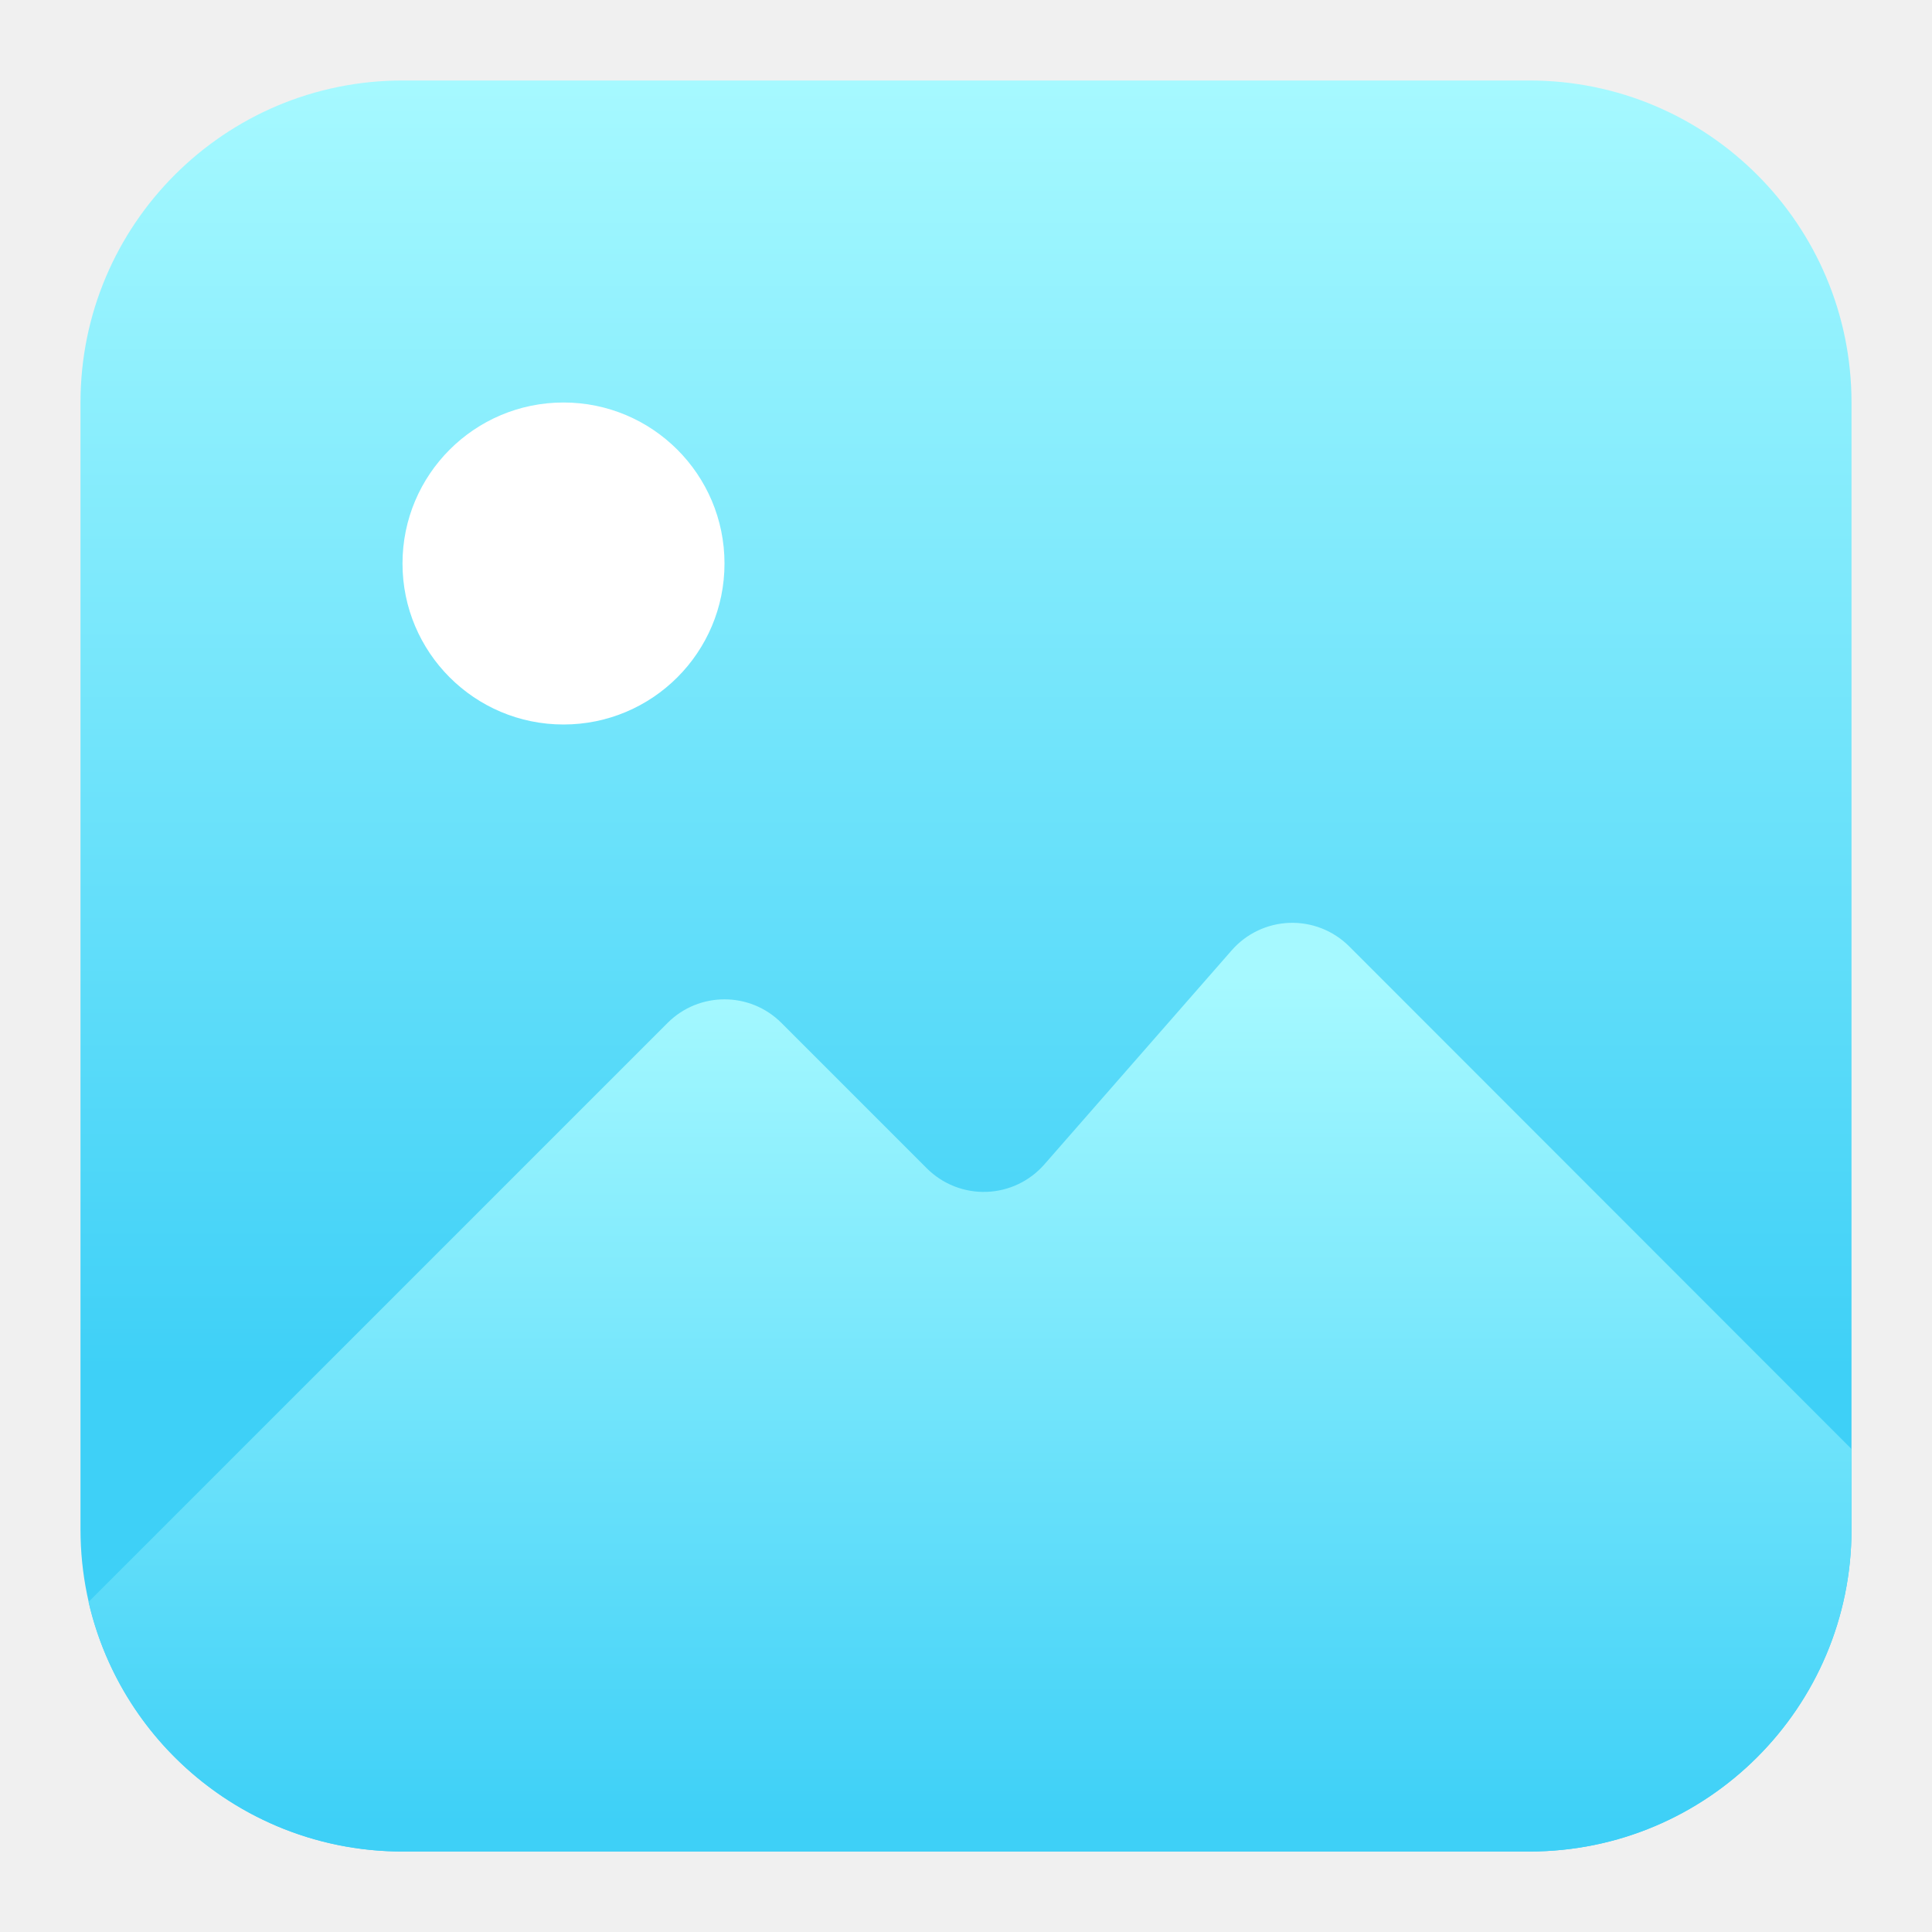
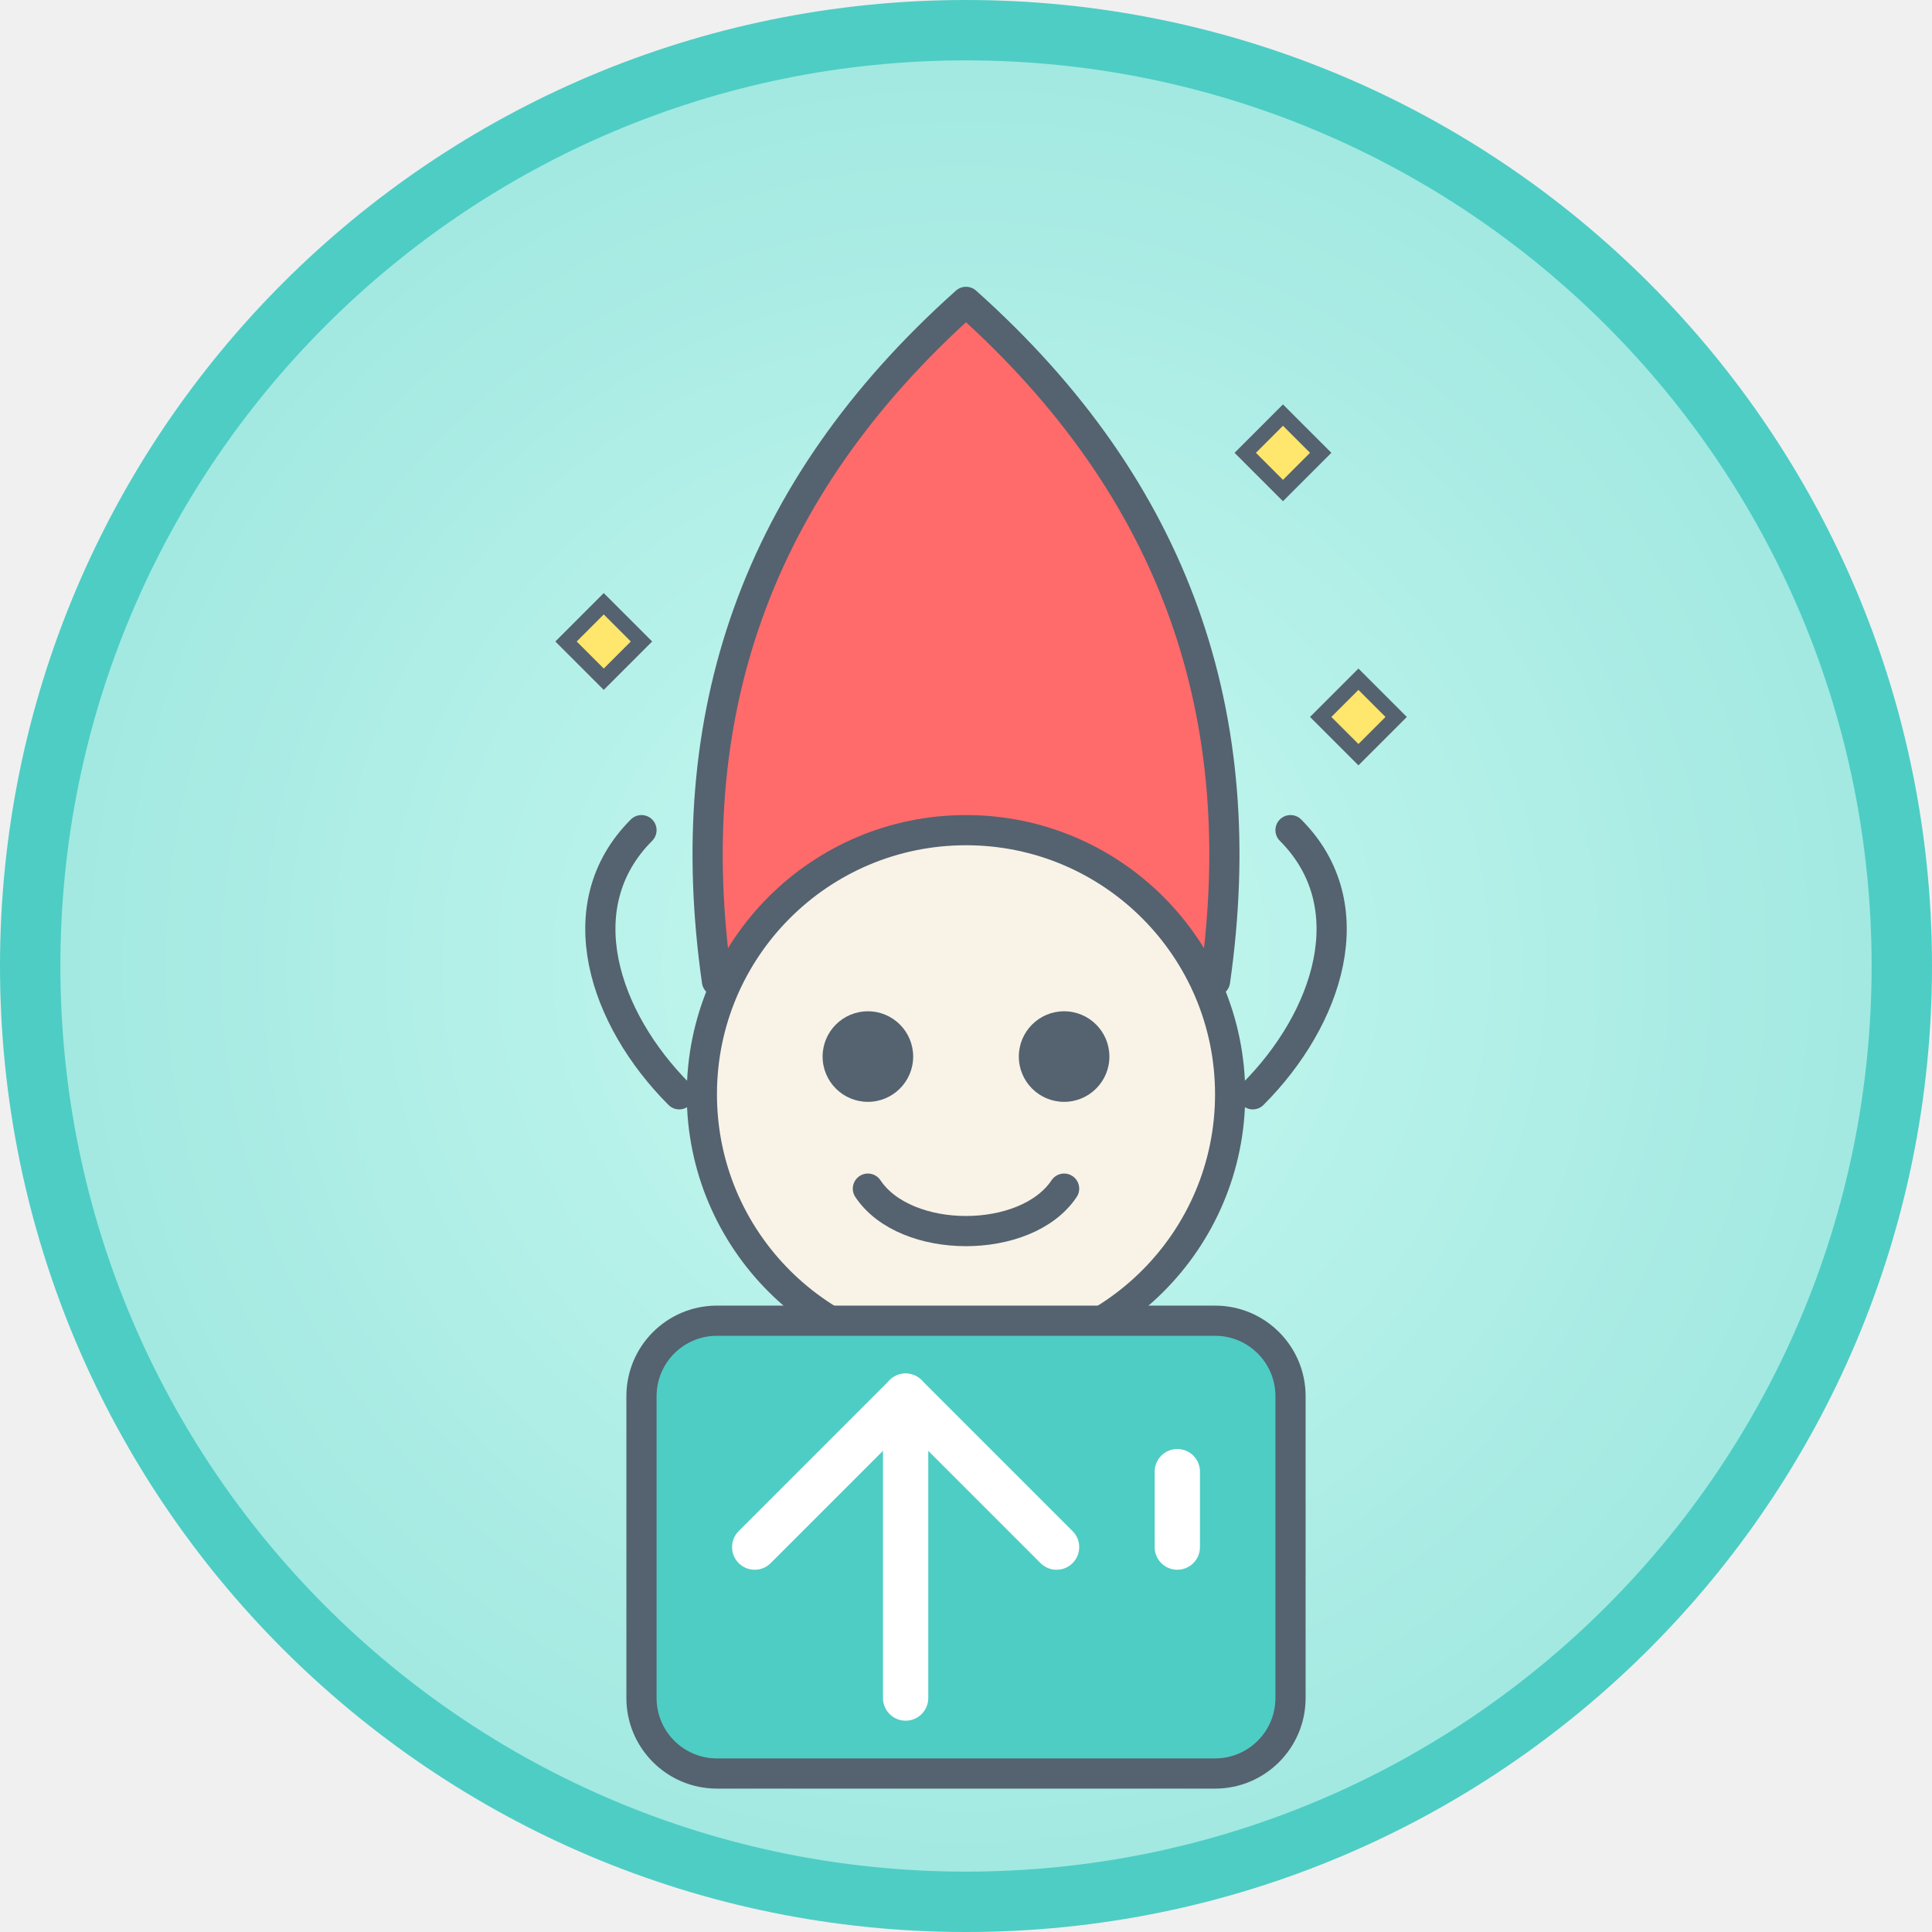
- <svg xmlns="http://www.w3.org/2000/svg" xmlns:xlink="http://www.w3.org/1999/xlink" id="Icons" viewBox="0 0 24 24">
+ <svg xmlns="http://www.w3.org/2000/svg" width="512" height="512" viewBox="0 0 512 512" fill="none">
+   <circle cx="256" cy="256" r="248" fill="url(#paint0_radial)" stroke="#4ECDC4" stroke-width="16" />
+   <path d="M256 80C200 130 180 190 190 260C240 240 272 240 322 260C332 190 312 130 256 80Z" fill="#FF6B6B" stroke="#556270" stroke-width="8" stroke-linejoin="round" />
+   <circle cx="256" cy="290" r="70" fill="#F8F3E6" stroke="#556270" stroke-width="8" />
+   <circle cx="230" cy="280" r="12" fill="#556270" />
+   <circle cx="282" cy="280" r="12" fill="#556270" />
+   <path d="M230 315C240 330 272 330 282 315" stroke="#556270" stroke-width="8" stroke-linecap="round" />
+   <path d="M180 290C160 270 150 240 170 220" stroke="#556270" stroke-width="8" stroke-linecap="round" />
+   <path d="M332 290C352 270 362 240 342 220" stroke="#556270" stroke-width="8" stroke-linecap="round" />
+   <rect x="170" y="350" width="172" height="120" rx="20" fill="#4ECDC4" stroke="#556270" stroke-width="8" />
+   <path d="M200 410L240 370L280 410" stroke="white" stroke-width="12" stroke-linecap="round" stroke-linejoin="round" />
+   <path d="M240 370L240 450" stroke="white" stroke-width="12" stroke-linecap="round" />
+   <path d="M312 410L312 390" stroke="white" stroke-width="12" stroke-linecap="round" />
+   <path d="M150 170L160 180L170 170L160 160L150 170Z" fill="#FFE66D" stroke="#556270" stroke-width="4" />
+   <path d="M350 190L360 200L370 190L360 180L350 190Z" fill="#FFE66D" stroke="#556270" stroke-width="4" />
+   <path d="M330 120L340 130L350 120L340 110L330 120Z" fill="#FFE66D" stroke="#556270" stroke-width="4" />
  <defs>
-     <style>.cls-1{fill:url(#linear-gradient);}.cls-2{fill:#fff;}.cls-3{fill:url(#linear-gradient-2);}</style>
-     <linearGradient gradientUnits="userSpaceOnUse" id="linear-gradient" x1="12" x2="12" y1="1" y2="17.101">
-       <stop offset="0" stop-color="#a6f9ff" />
-       <stop offset="1" stop-color="#3ed0f7" />
-     </linearGradient>
-     <linearGradient id="linear-gradient-2" x1="12.05" x2="12.05" xlink:href="#linear-gradient" y1="12.159" y2="22.632" />
+     <radialGradient id="paint0_radial" cx="0" cy="0" r="1" gradientUnits="userSpaceOnUse" gradientTransform="translate(256 256) rotate(90) scale(248)">
+       <stop offset="0" stop-color="#C7F9F0" />
+       <stop offset="1" stop-color="#A1E8E1" />
+     </radialGradient>
  </defs>
-   <rect class="cls-1" height="22" rx="4" width="22" x="1" y="1" />
-   <circle class="cls-2" cx="7" cy="7" r="2" />
-   <path class="cls-3" d="M23,18v1a4,4,0,0,1-4,4H5a4,4,0,0,1-3.9-3.1l7.193-7.193a1,1,0,0,1,1.414,0l1.807,1.807a1,1,0,0,0,1.46-.05L15.3,11.806a1,1,0,0,1,1.46-.05Z" />
</svg>
